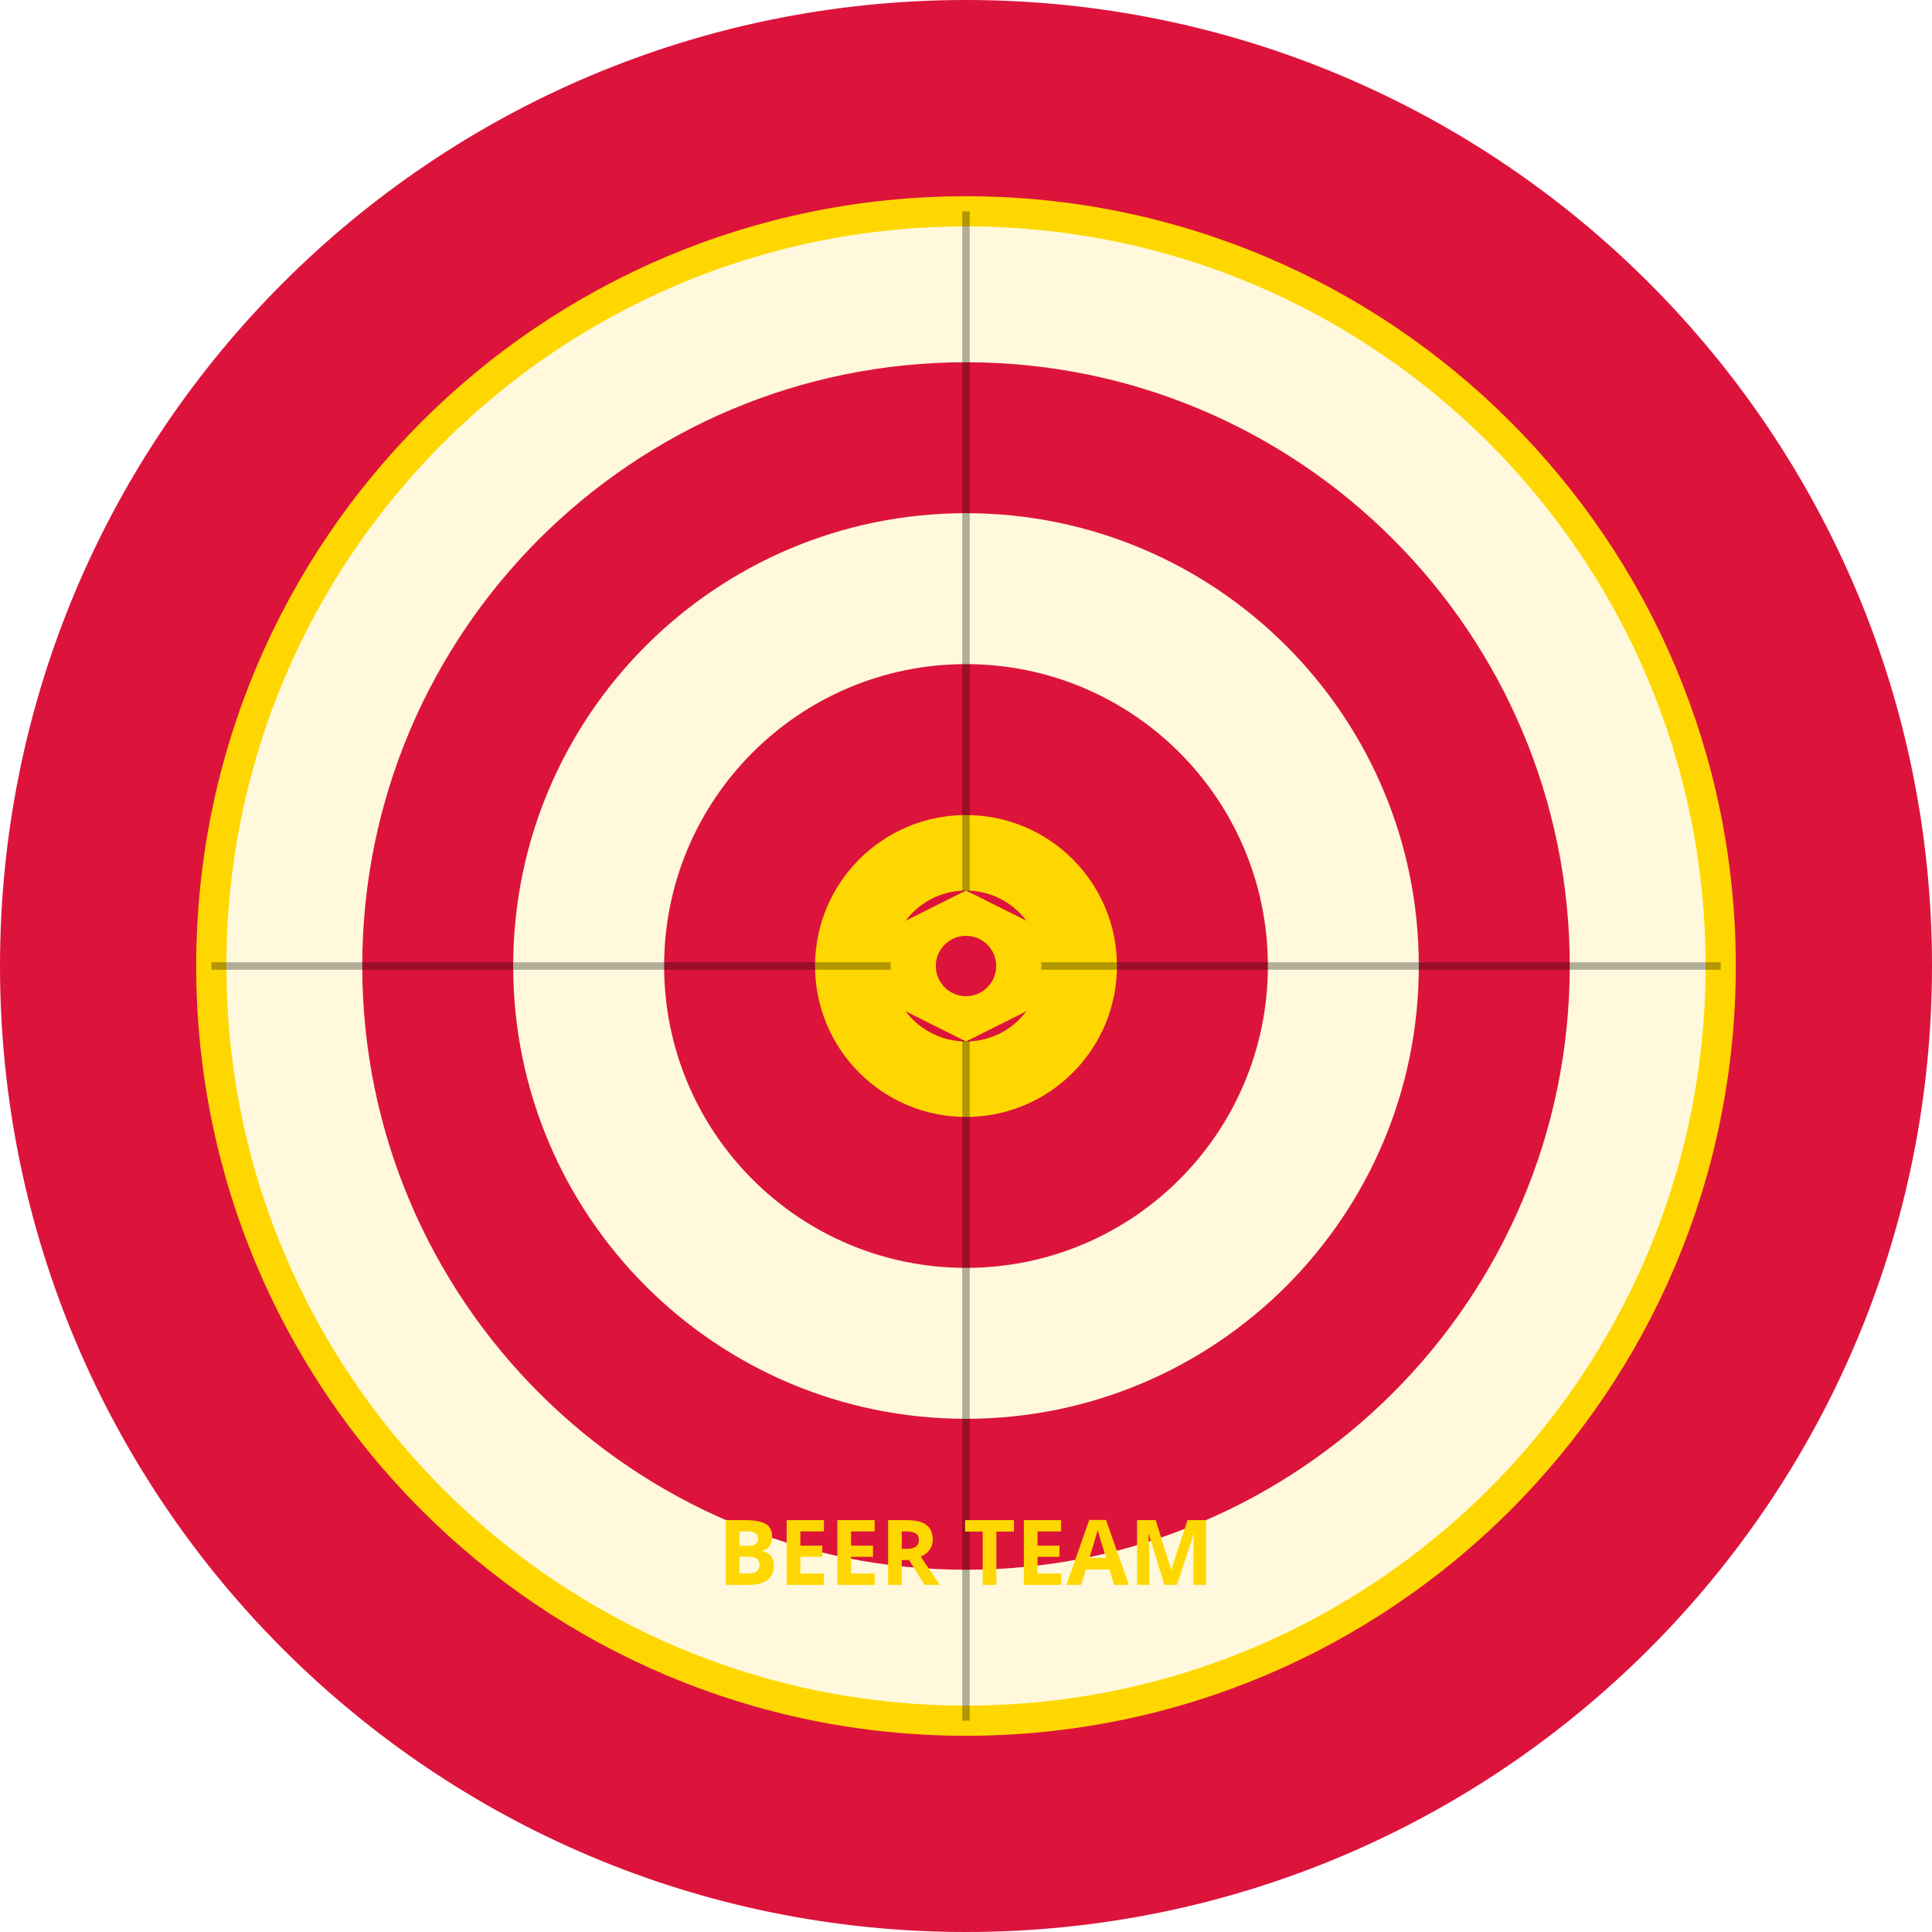
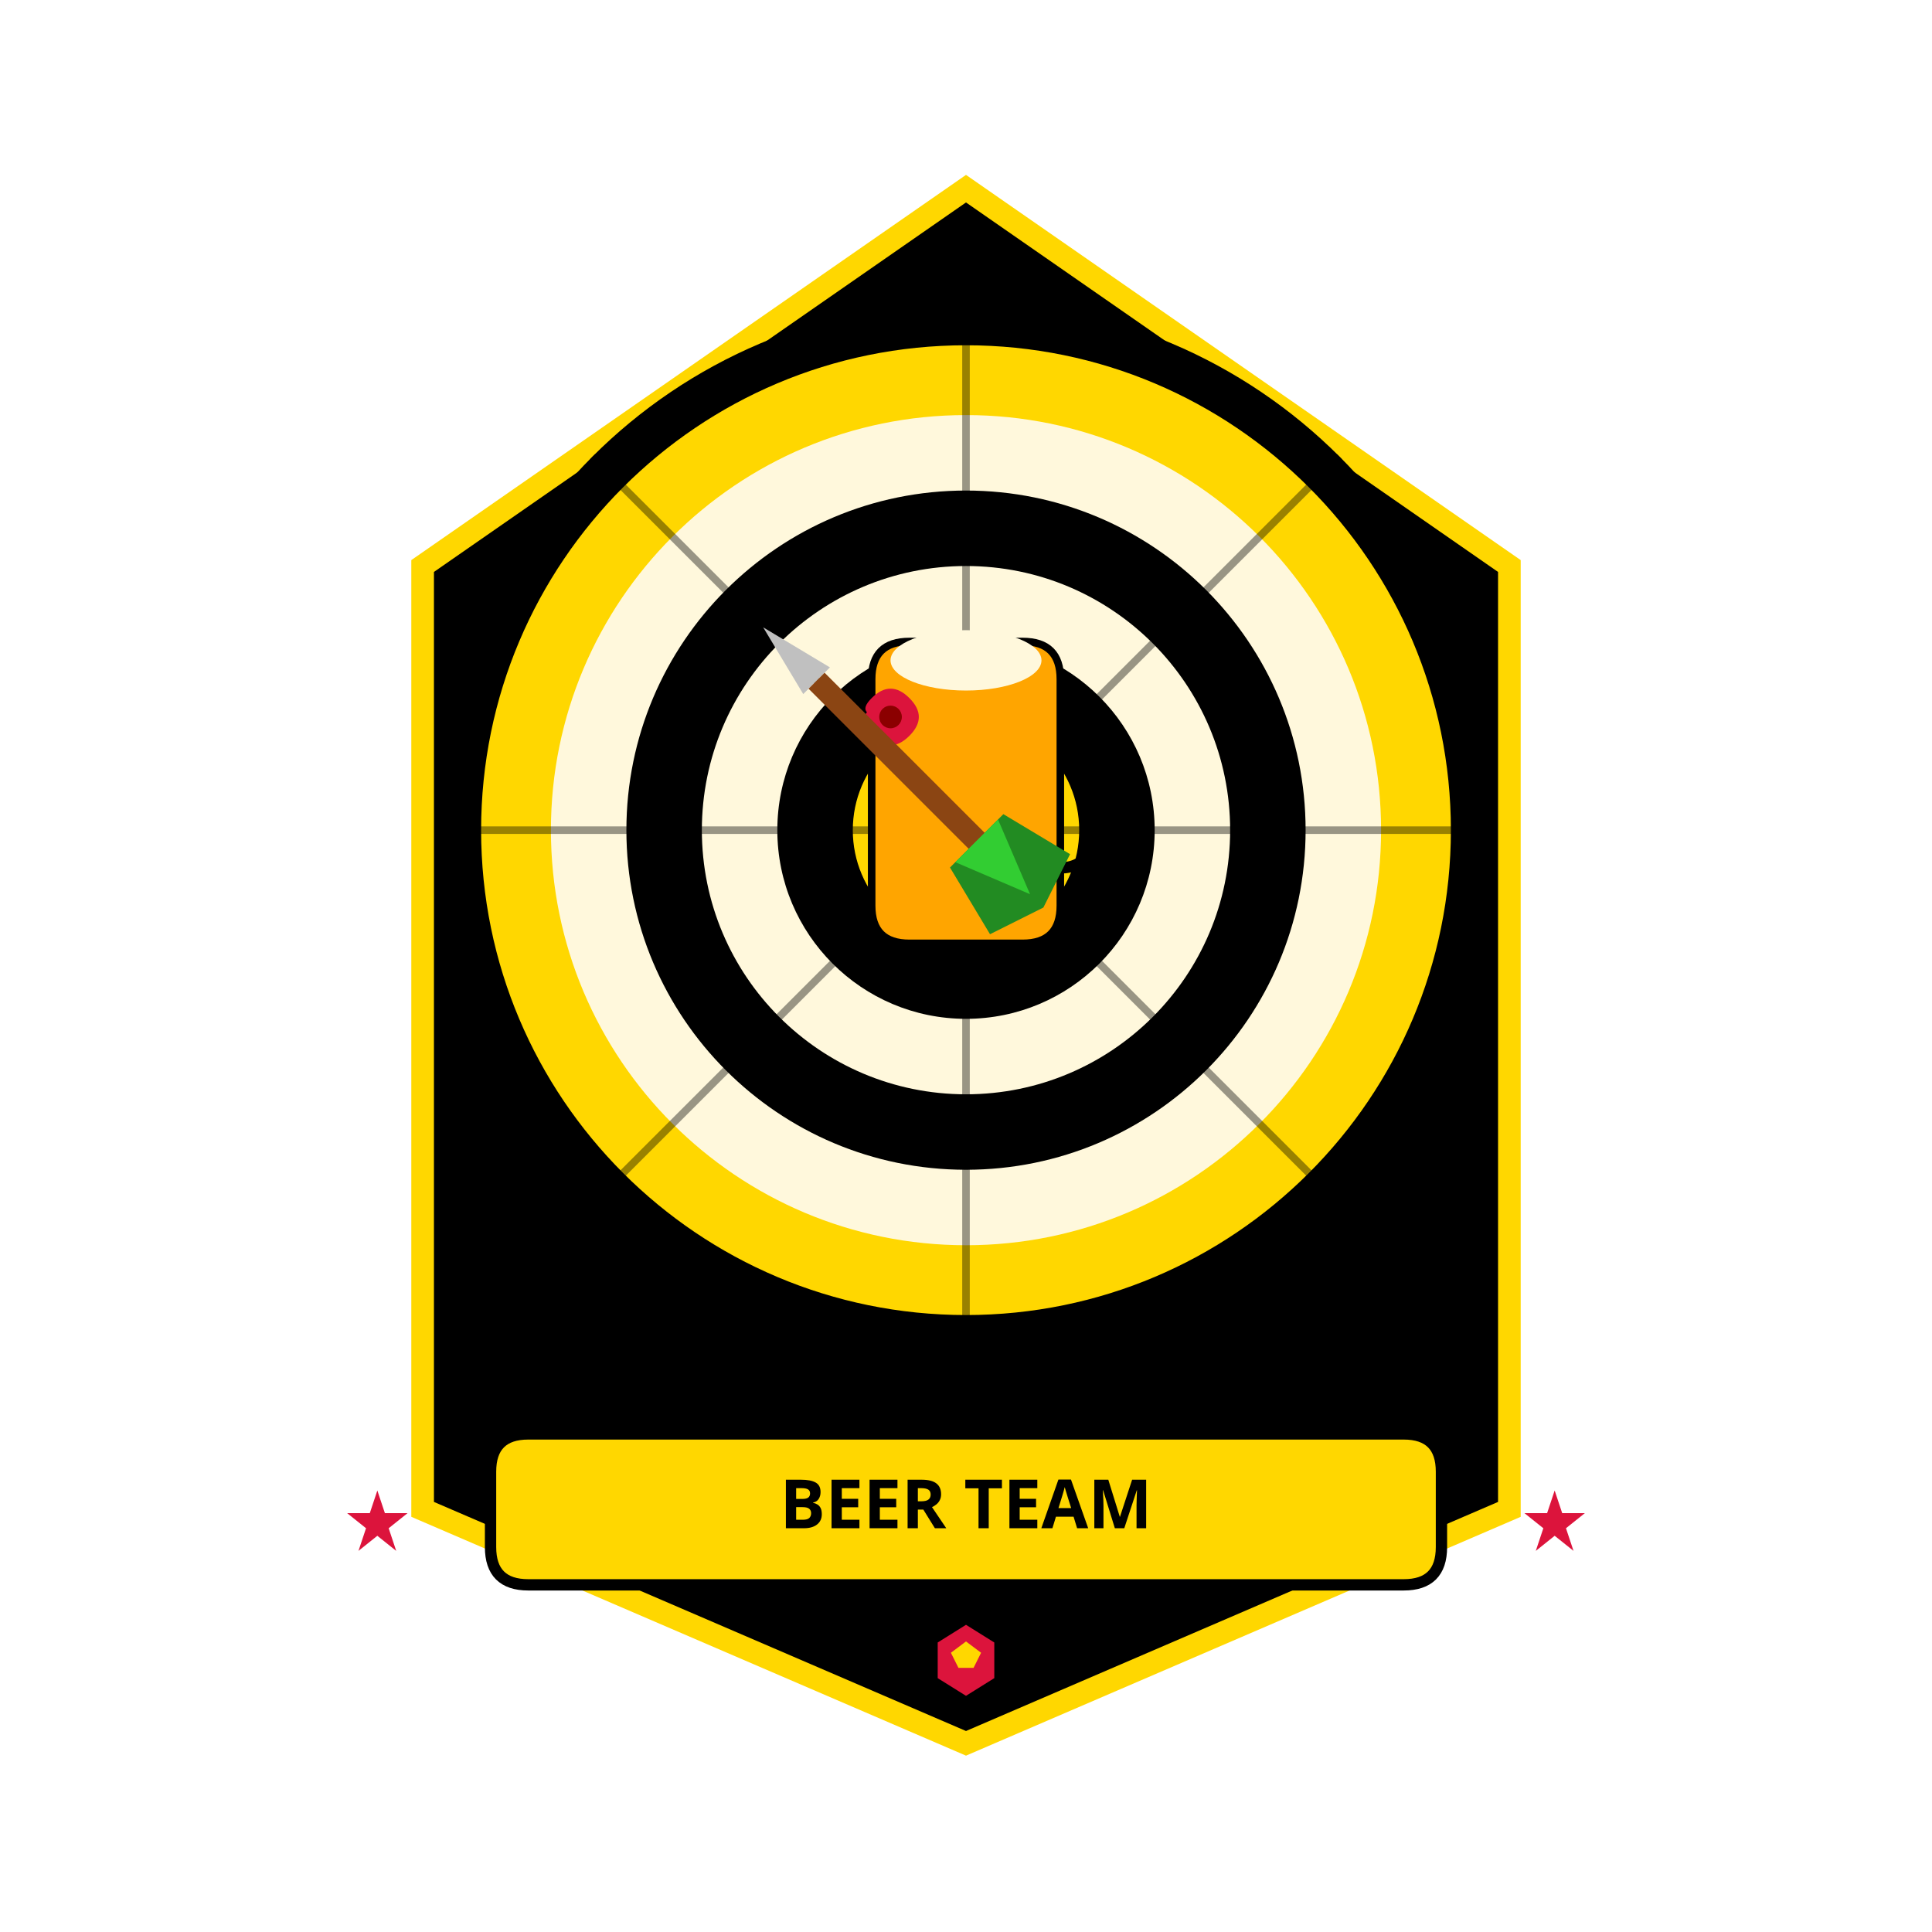
<svg xmlns="http://www.w3.org/2000/svg" viewBox="0 0 512 512">
-   <circle cx="256" cy="256" r="256" fill="#DC143C" />
-   <circle cx="256" cy="256" r="200" fill="#FFF8DC" stroke="#FFD700" stroke-width="8" />
-   <circle cx="256" cy="256" r="160" fill="#DC143C" />
-   <circle cx="256" cy="256" r="120" fill="#FFF8DC" />
-   <circle cx="256" cy="256" r="80" fill="#DC143C" />
-   <circle cx="256" cy="256" r="40" fill="#FFD700" />
-   <circle cx="256" cy="256" r="20" fill="#DC143C" />
-   <line x1="256" y1="56" x2="256" y2="456" stroke="#000" stroke-width="2" opacity="0.3" />
-   <line x1="56" y1="256" x2="456" y2="256" stroke="#000" stroke-width="2" opacity="0.3" />
-   <polygon points="256,236 276,246 276,266 256,276 236,266 236,246" fill="#FFD700" />
-   <circle cx="256" cy="256" r="8" fill="#DC143C" />
-   <text x="256" y="420" text-anchor="middle" fill="#FFD700" font-family="Arial Black, sans-serif" font-size="24" font-weight="bold">BEER TEAM</text>
+   <path d="M256 50 L400 150 L400 400 L256 462 L112 400 L112 150 Z" fill="#000" stroke="#FFD700" stroke-width="6" />
+   <circle cx="256" cy="220" r="140" fill="#000" />
+   <circle cx="256" cy="220" r="130" fill="#FFD700" stroke="#000" stroke-width="3" />
+   <circle cx="256" cy="220" r="110" fill="#FFF8DC" />
+   <circle cx="256" cy="220" r="90" fill="#000" />
+   <circle cx="256" cy="220" r="70" fill="#FFF8DC" />
+   <circle cx="256" cy="220" r="50" fill="#000" />
+   <circle cx="256" cy="220" r="30" fill="#FFD700" />
+   <circle cx="256" cy="220" r="15" fill="#DC143C" />
+   <g stroke="#000" stroke-width="2" opacity="0.4">
+     <line x1="256" y1="80" x2="256" y2="360" />
+     <line x1="116" y1="220" x2="396" y2="220" />
+     <line x1="157" y1="121" x2="355" y2="319" />
+     <line x1="355" y1="121" x2="157" y2="319" />
+   </g>
+   <g transform="translate(256, 220)">
+     <path d="M-25 -40 L-25 20 Q-25 30 -15 30 L15 30 Q25 30 25 20 L25 -40 Q25 -50 15 -50 L-15 -50 Q-25 -50 -25 -40 Z" fill="#FFA500" stroke="#000" stroke-width="2" />
+     <ellipse cx="0" cy="-45" rx="20" ry="8" fill="#FFF8DC" />
+     <circle cx="-8" cy="-50" r="4" fill="#FFF8DC" />
+     <circle cx="5" cy="-52" r="3" fill="#FFF8DC" />
+     <circle cx="12" cy="-48" r="3" fill="#FFF8DC" />
+     <path d="M25 -20 Q35 -20 35 -5 Q35 10 25 10" fill="none" stroke="#000" stroke-width="3" />
+     <path d="M-20 -30 Q-30 -35 -25 -25 Q-20 -20 -15 -25 Q-10 -30 -15 -35 Q-20 -40 -25 -35 Q-30 -30 -20 -30" fill="#DC143C" />
+     <circle cx="-20" cy="-30" r="3" fill="#8B0000" />
+   </g>
+   <g transform="rotate(45 256 220)">
+     <polygon points="180,220 200,215 200,225" fill="#C0C0C0" />
+     <rect x="200" y="217" width="60" height="6" fill="#8B4513" />
+     <polygon points="260,210 280,205 285,220 280,235 260,230" fill="#228B22" />
+     <polygon points="260,212 280,220 260,228" fill="#32CD32" />
+   </g>
+   <path d="M140 380 L372 380 Q382 380 382 390 L382 410 Q382 420 372 420 L140 420 Q130 420 130 410 L130 390 Q130 380 140 380 Z" fill="#FFD700" stroke="#000" stroke-width="3" />
+   <text x="256" y="405" text-anchor="middle" fill="#000" font-family="Arial Black, sans-serif" font-size="18" font-weight="bold">BEER TEAM</text>
+   <polygon points="100,395 102,401 108,401 103,405 105,411 100,407 95,411 97,405 92,401 98,401" fill="#DC143C" />
+   <polygon points="412,395 414,401 420,401 415,405 417,411 412,407 407,411 409,405 404,401 410,401" fill="#DC143C" />
+   <g transform="translate(256, 440)">
+     <path d="M0 -10 L8 -5 L8 5 L0 10 L-8 5 L-8 -5 Z" fill="#DC143C" stroke="#000" stroke-width="1" />
+     <path d="M-4 -2 L0 -5 L4 -2 L2 2 L-2 2 Z" fill="#FFD700" />
+   </g>
</svg>
